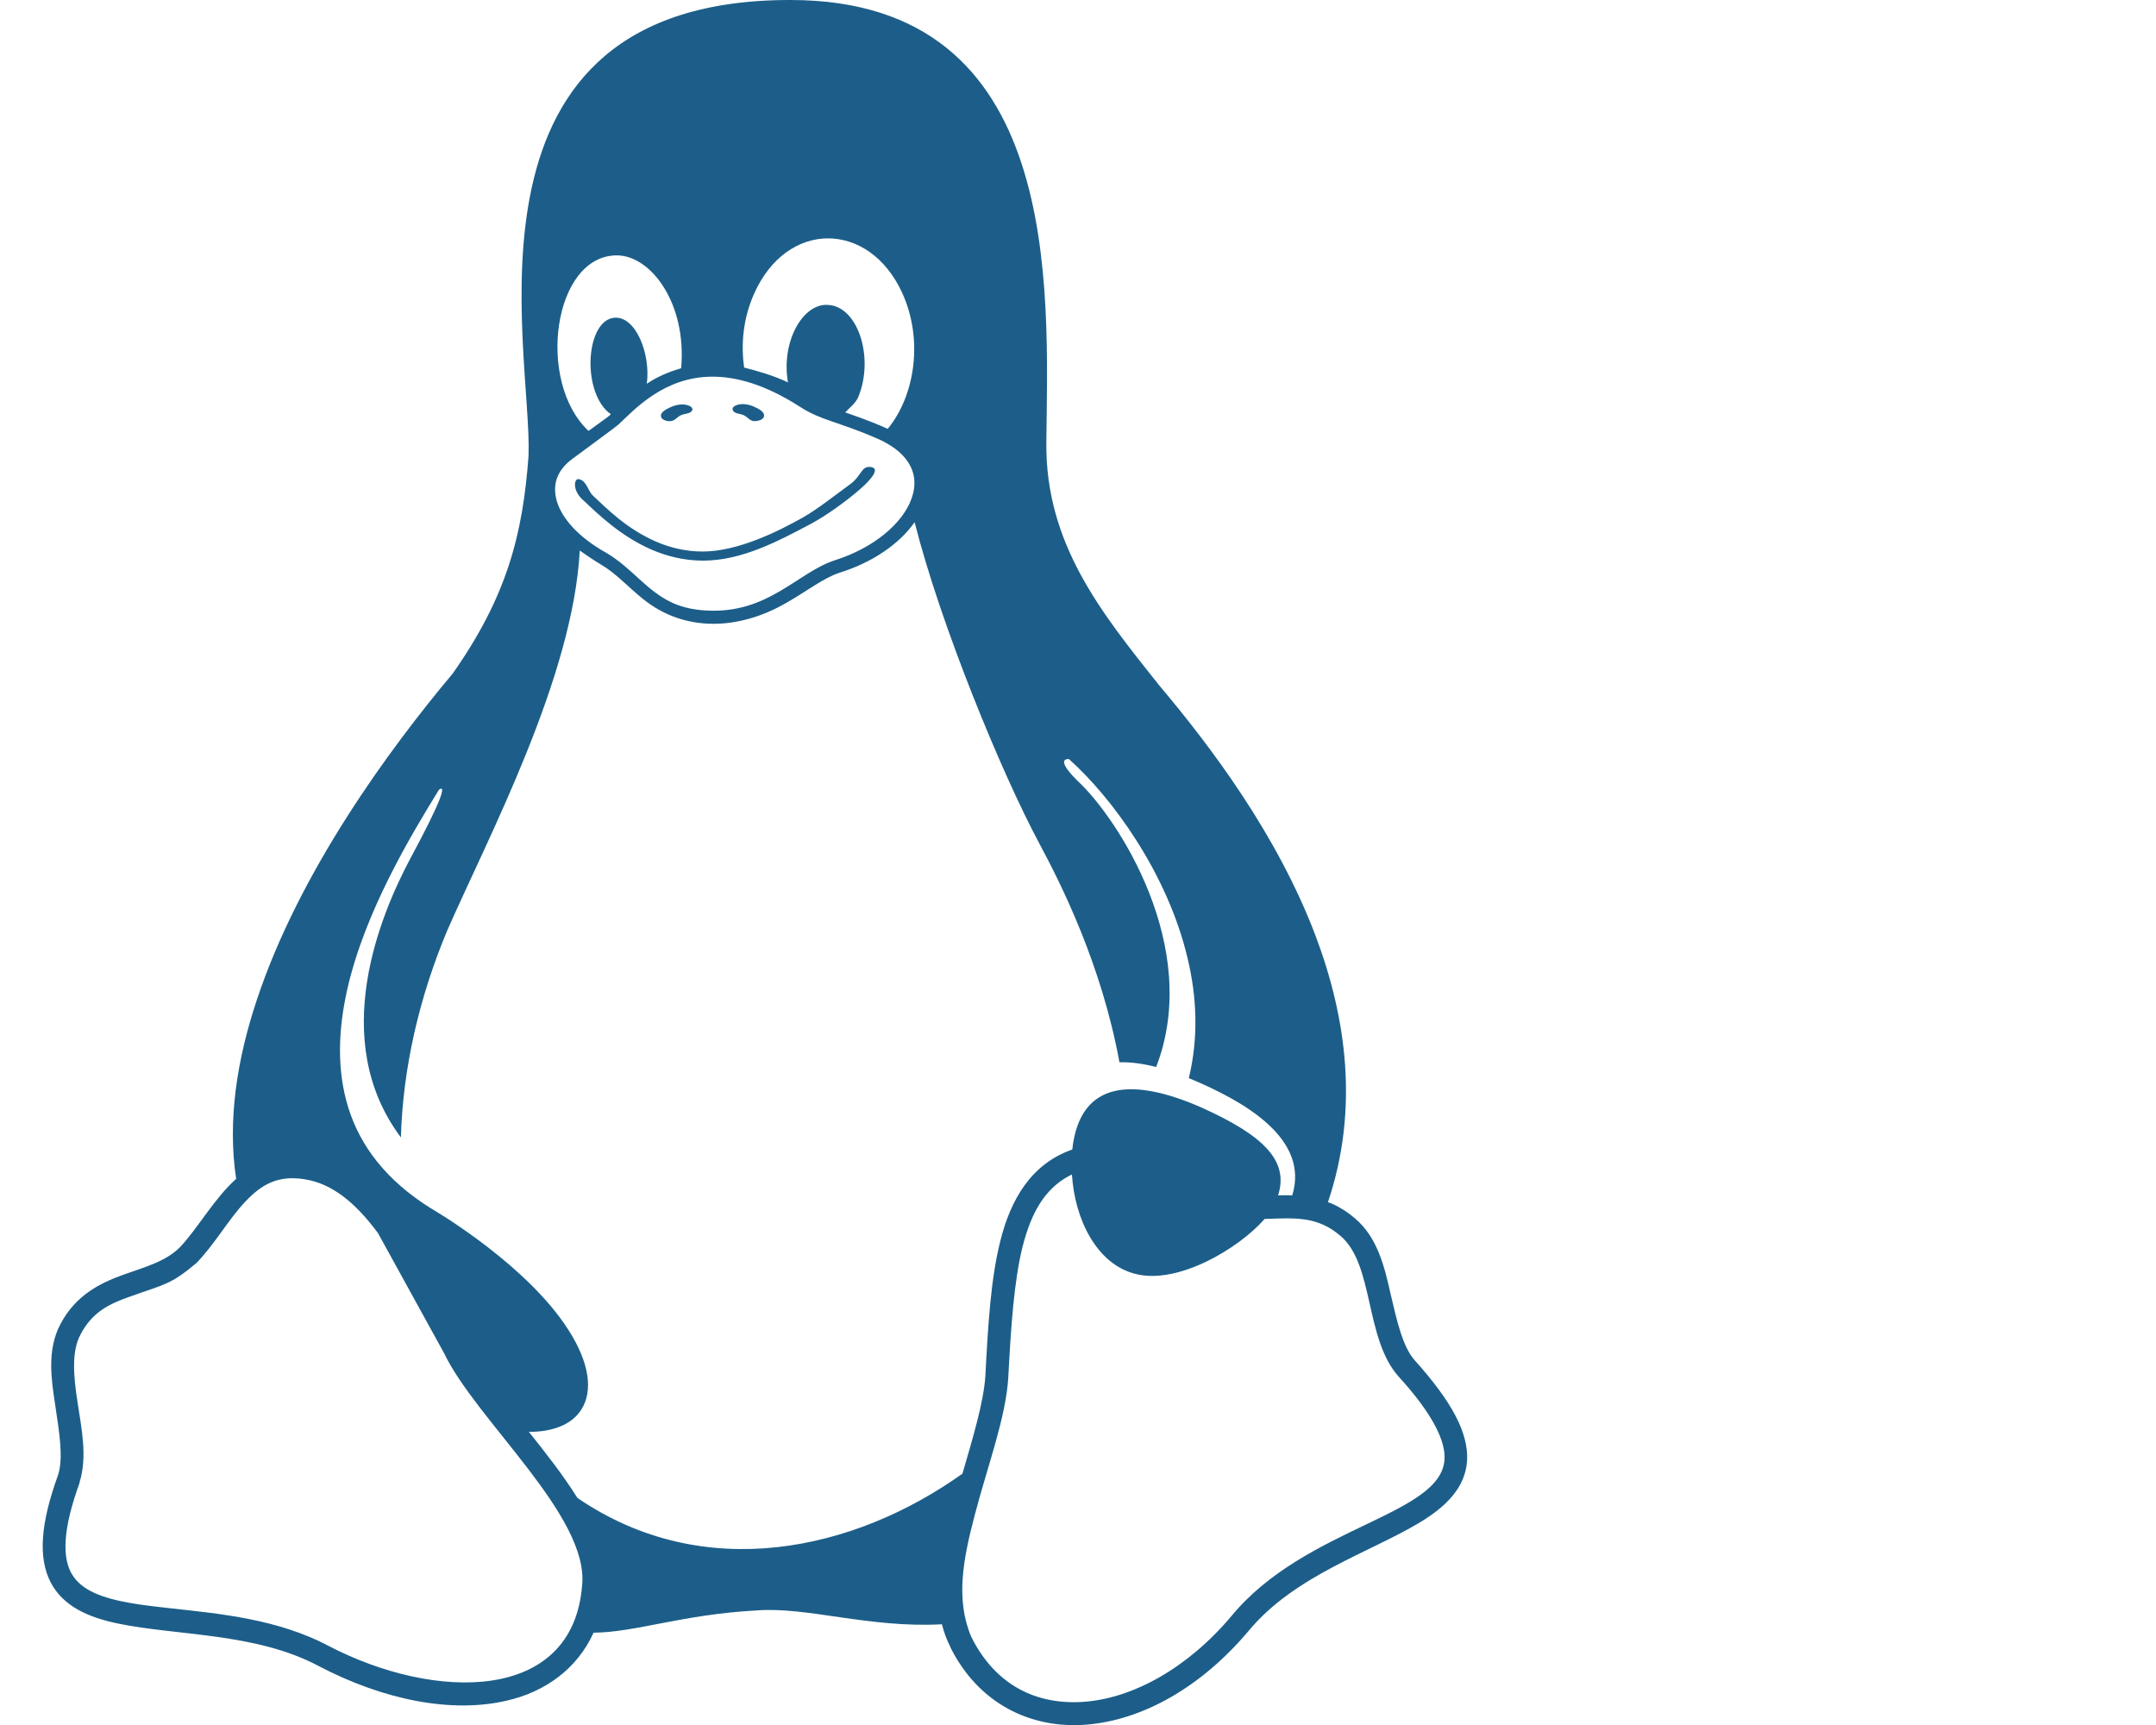
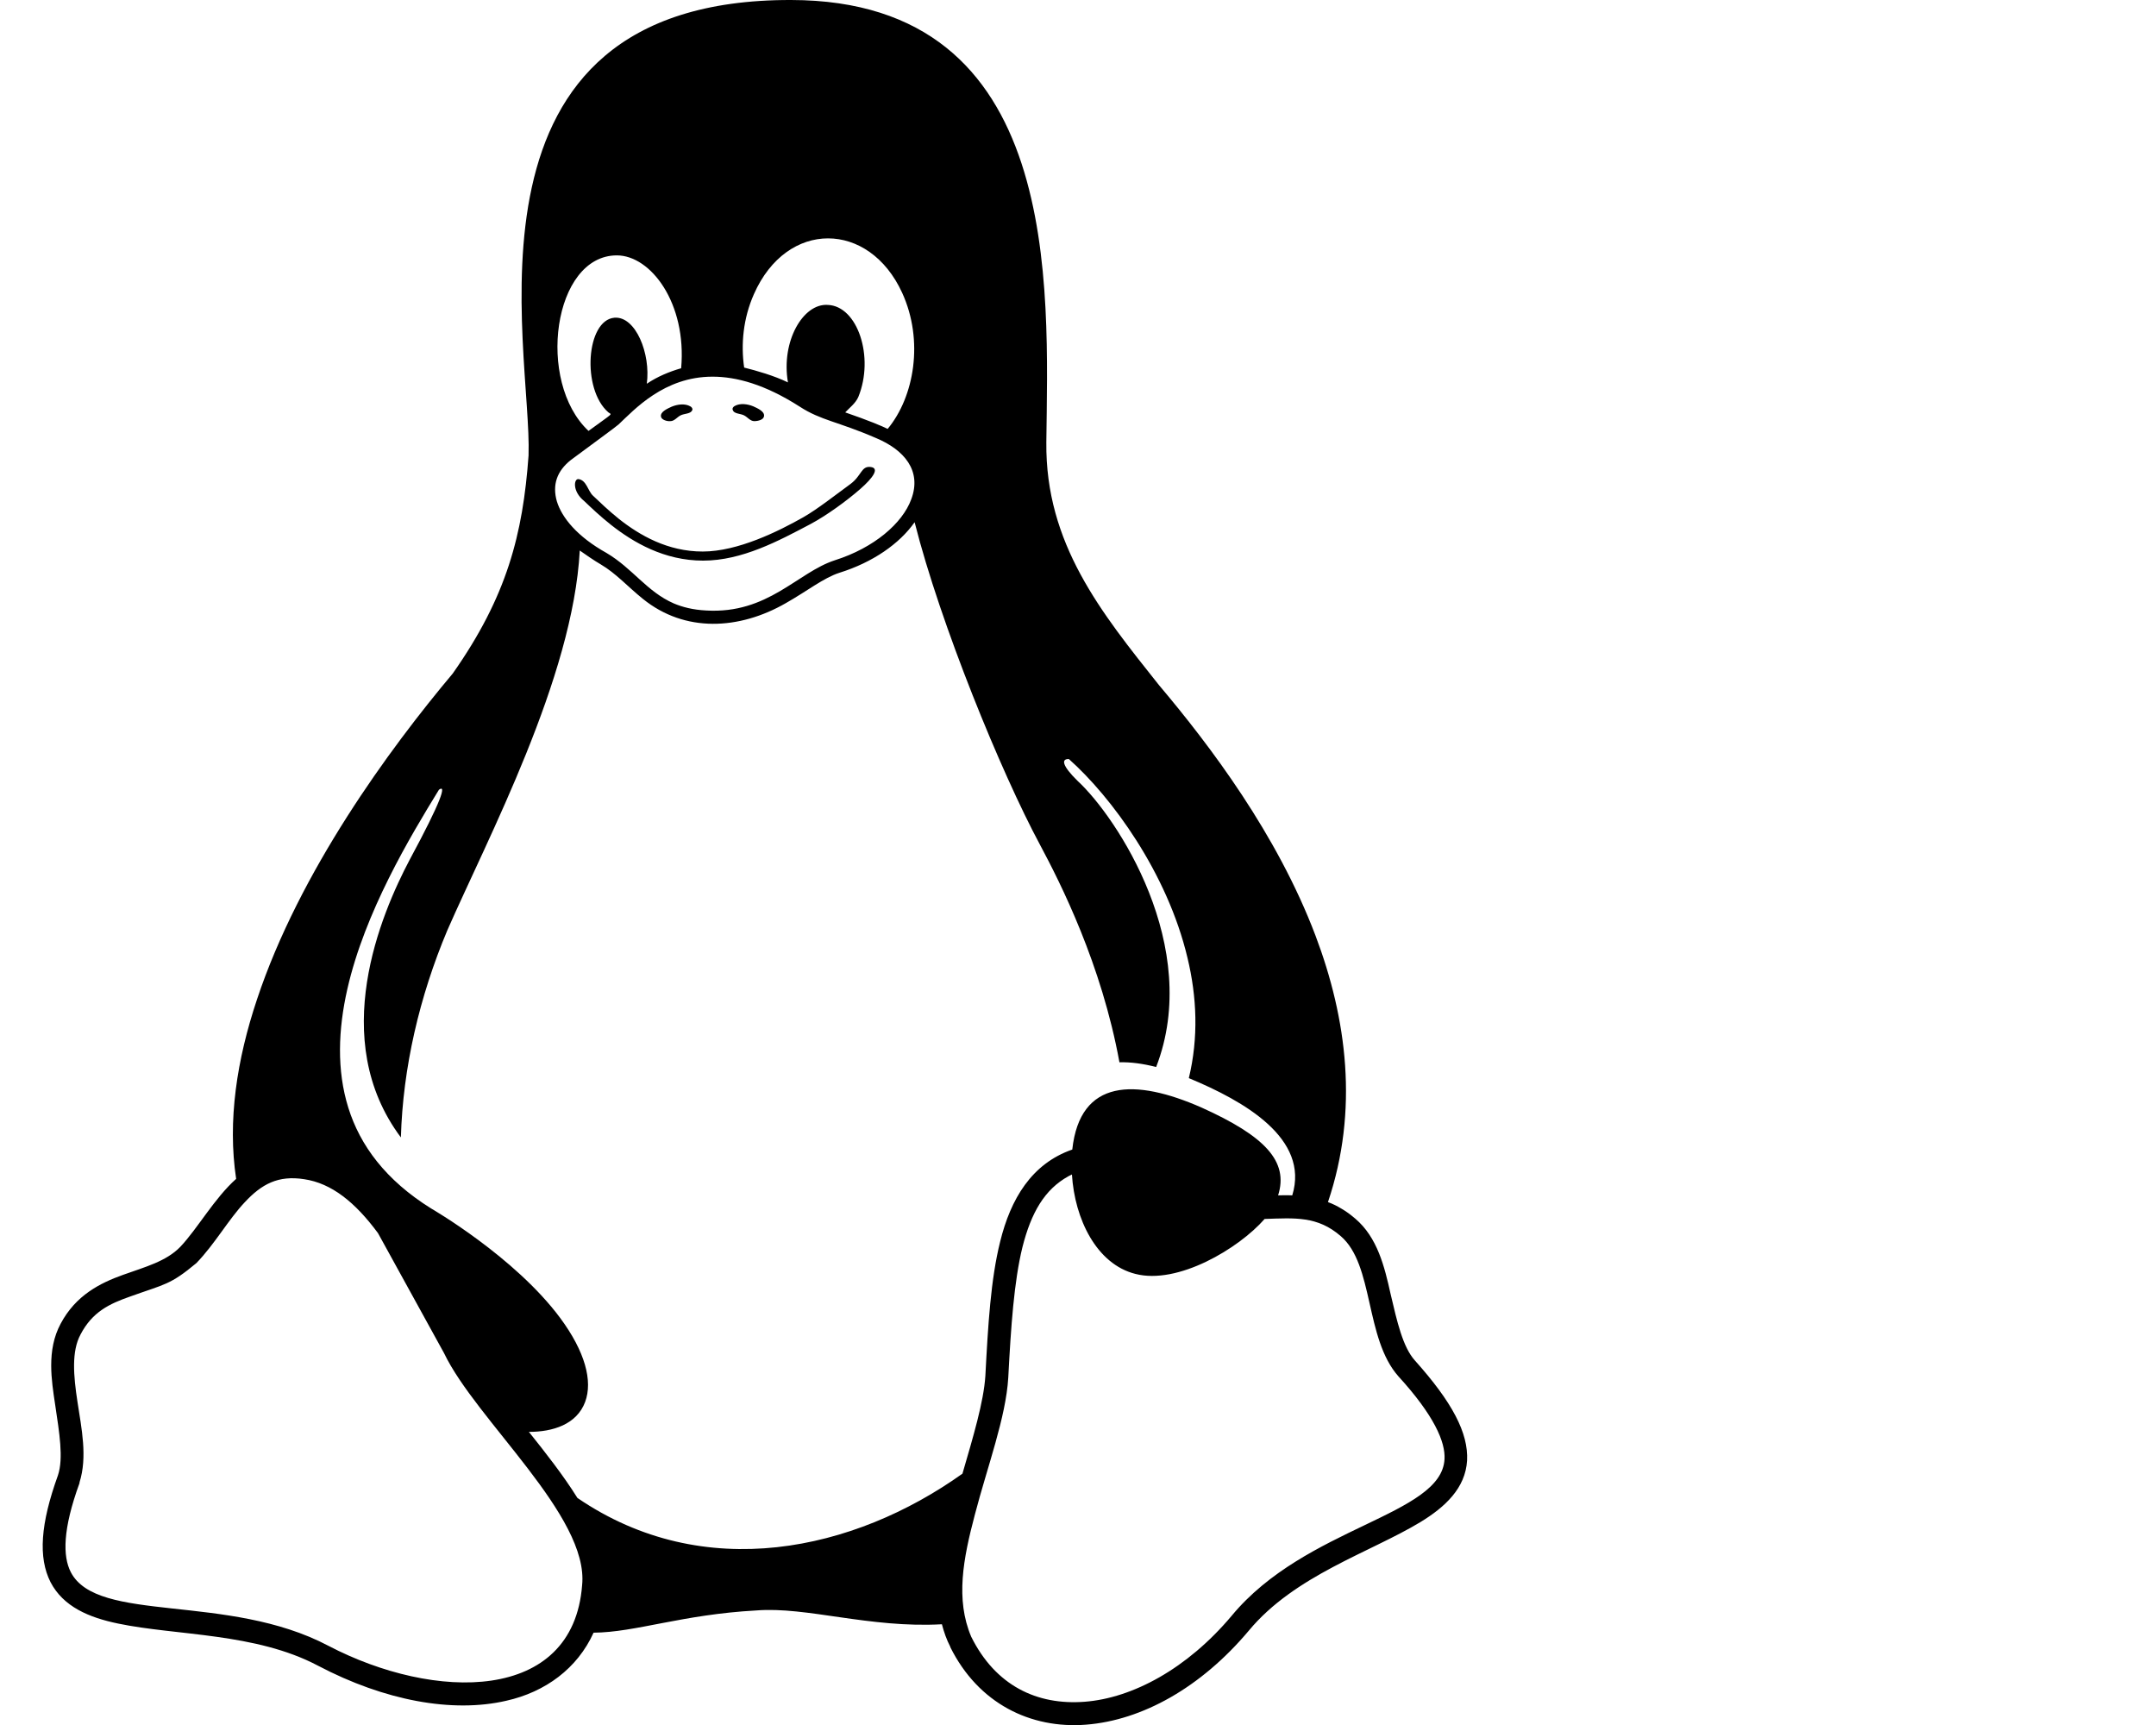
- <svg xmlns="http://www.w3.org/2000/svg" viewBox="0 0 640 512" fill="#1c5e89">
+ <svg xmlns="http://www.w3.org/2000/svg" viewBox="0 0 640 512" fill="currentColor">
  <path d="M220.9 123.3c1 .5 1.8 1.7 3 1.7 1.1 0 2.8-.4 2.9-1.5 .2-1.4-1.9-2.3-3.2-2.9-1.7-.7-3.9-1-5.5-.1-.4 .2-.8 .7-.6 1.1 .3 1.3 2.3 1.1 3.4 1.7zM199 125c1.2 0 2-1.2 3-1.7 1.1-.6 3.1-.4 3.5-1.6 .2-.4-.2-.9-.6-1.1-1.6-.9-3.8-.6-5.5 .1-1.3 .6-3.4 1.5-3.2 2.9 .1 1 1.8 1.5 2.8 1.4zM420 403.8c-3.6-4-5.3-11.6-7.2-19.7-1.8-8.1-3.9-16.8-10.5-22.4-1.3-1.1-2.6-2.1-4-2.9-1.3-.8-2.7-1.5-4.1-2 9.2-27.3 5.6-54.5-3.7-79.1-11.4-30.1-31.3-56.4-46.5-74.4-17.1-21.5-33.7-41.9-33.4-72 .5-45.9 5.1-131.2-75.8-131.3-102.4-.2-76.8 103.4-77.9 135.2-1.7 23.4-6.4 41.8-22.5 64.7-18.9 22.5-45.5 58.8-58.1 96.7-6 17.9-8.8 36.1-6.2 53.3-6.5 5.8-11.4 14.7-16.6 20.2-4.2 4.3-10.3 5.9-17 8.3s-14 6-18.5 14.5c-2.1 3.9-2.8 8.1-2.8 12.4 0 3.9 .6 7.9 1.2 11.8 1.2 8.1 2.5 15.7 .8 20.8-5.2 14.4-5.9 24.4-2.2 31.7 3.8 7.3 11.4 10.5 20.1 12.3 17.3 3.6 40.8 2.7 59.3 12.5 19.8 10.4 39.9 14.1 55.9 10.4 11.6-2.6 21.1-9.6 25.9-20.2 12.5-.1 26.3-5.4 48.3-6.6 14.9-1.2 33.6 5.3 55.1 4.1 .6 2.3 1.4 4.6 2.5 6.7l0 .1c8.3 16.7 23.8 24.3 40.3 23 16.6-1.3 34.1-11 48.3-27.9 13.6-16.4 36-23.2 50.9-32.2 7.4-4.5 13.4-10.1 13.9-18.3 .4-8.2-4.4-17.3-15.5-29.7zM223.8 87.3c9.8-22.2 34.2-21.8 44-.4 6.5 14.2 3.6 30.9-4.3 40.4-1.6-.8-5.9-2.6-12.6-4.9 1.1-1.2 3.1-2.7 3.9-4.6 4.8-11.8-.2-27-9.1-27.3-7.3-.5-13.9 10.8-11.8 23-4.1-2-9.4-3.5-13-4.4-1-6.9-.3-14.6 2.9-21.8zM183.1 75.8c10.1 0 20.8 14.2 19.1 33.5-3.5 1-7.1 2.5-10.2 4.6 1.2-8.9-3.3-20.1-9.6-19.6-8.4 .7-9.8 21.2-1.8 28.1 1 .8 1.9-.2-5.9 5.5-15.6-14.6-10.5-52.1 8.4-52.1zm-13.6 60.7c6.2-4.6 13.6-10 14.1-10.5 4.7-4.4 13.5-14.2 27.9-14.2 7.1 0 15.6 2.3 25.9 8.9 6.3 4.1 11.3 4.4 22.6 9.3 8.4 3.5 13.7 9.7 10.5 18.2-2.6 7.1-11 14.4-22.7 18.1-11.1 3.6-19.8 16-38.2 14.9-3.9-.2-7-1-9.6-2.1-8-3.5-12.2-10.4-20-15-8.6-4.8-13.2-10.4-14.7-15.3-1.4-4.9 0-9 4.2-12.3zm3.3 334c-2.7 35.1-43.9 34.4-75.3 18-29.9-15.8-68.6-6.5-76.5-21.9-2.4-4.7-2.4-12.7 2.6-26.4l0-.2c2.4-7.6 .6-16-.6-23.9-1.2-7.8-1.8-15 .9-20 3.5-6.7 8.5-9.1 14.8-11.3 10.3-3.7 11.8-3.4 19.6-9.9 5.5-5.7 9.5-12.9 14.3-18 5.1-5.5 10-8.1 17.7-6.9 8.1 1.2 15.1 6.8 21.9 16l19.6 35.6c9.5 19.9 43.1 48.4 41 68.9zm-1.4-25.9c-4.1-6.6-9.6-13.6-14.4-19.6 7.1 0 14.2-2.2 16.7-8.9 2.3-6.2 0-14.9-7.4-24.9-13.5-18.2-38.3-32.5-38.3-32.5-13.5-8.4-21.1-18.7-24.6-29.9s-3-23.3-.3-35.2c5.2-22.9 18.6-45.2 27.2-59.2 2.3-1.7 .8 3.2-8.7 20.8-8.5 16.1-24.4 53.3-2.6 82.4 .6-20.7 5.5-41.8 13.8-61.5 12-27.4 37.3-74.9 39.3-112.7 1.1 .8 4.6 3.2 6.2 4.1 4.6 2.7 8.1 6.7 12.6 10.3 12.4 10 28.5 9.2 42.4 1.2 6.2-3.5 11.2-7.5 15.9-9 9.9-3.1 17.8-8.6 22.3-15 7.7 30.4 25.7 74.3 37.2 95.7 6.1 11.4 18.3 35.5 23.6 64.6 3.3-.1 7 .4 10.9 1.4 13.8-35.7-11.7-74.2-23.3-84.9-4.7-4.6-4.9-6.6-2.6-6.5 12.6 11.2 29.2 33.7 35.2 59 2.8 11.6 3.3 23.7 .4 35.7 16.4 6.8 35.9 17.9 30.7 34.8-2.2-.1-3.2 0-4.2 0 3.2-10.1-3.9-17.6-22.8-26.1-19.6-8.6-36-8.6-38.3 12.5-12.1 4.2-18.3 14.7-21.4 27.3-2.8 11.2-3.6 24.7-4.4 39.9-.5 7.7-3.6 18-6.8 29-32.1 22.9-76.7 32.9-114.3 7.2zm257.4-11.5c-.9 16.8-41.2 19.9-63.2 46.5-13.2 15.7-29.4 24.4-43.6 25.5s-26.5-4.8-33.7-19.3c-4.7-11.1-2.4-23.1 1.1-36.3 3.7-14.2 9.2-28.8 9.9-40.6 .8-15.2 1.7-28.5 4.2-38.7 2.6-10.3 6.6-17.2 13.7-21.1 .3-.2 .7-.3 1-.5 .8 13.2 7.3 26.6 18.8 29.5 12.6 3.3 30.7-7.5 38.4-16.3 9-.3 15.7-.9 22.6 5.1 9.9 8.5 7.1 30.3 17.1 41.6 10.6 11.6 14 19.5 13.7 24.6zM173.4 148.7c2 1.9 4.7 4.5 8 7.1 6.6 5.2 15.8 10.6 27.3 10.6 11.6 0 22.5-5.9 31.8-10.8 4.9-2.6 10.9-7 14.8-10.4s5.9-6.3 3.1-6.6-2.6 2.6-6 5.1c-4.4 3.2-9.7 7.4-13.9 9.8-7.4 4.2-19.5 10.2-29.9 10.2s-18.7-4.8-24.9-9.7c-3.1-2.5-5.7-5-7.7-6.9-1.5-1.4-1.9-4.6-4.3-4.9-1.4-.1-1.8 3.7 1.7 6.5z" />
</svg>
